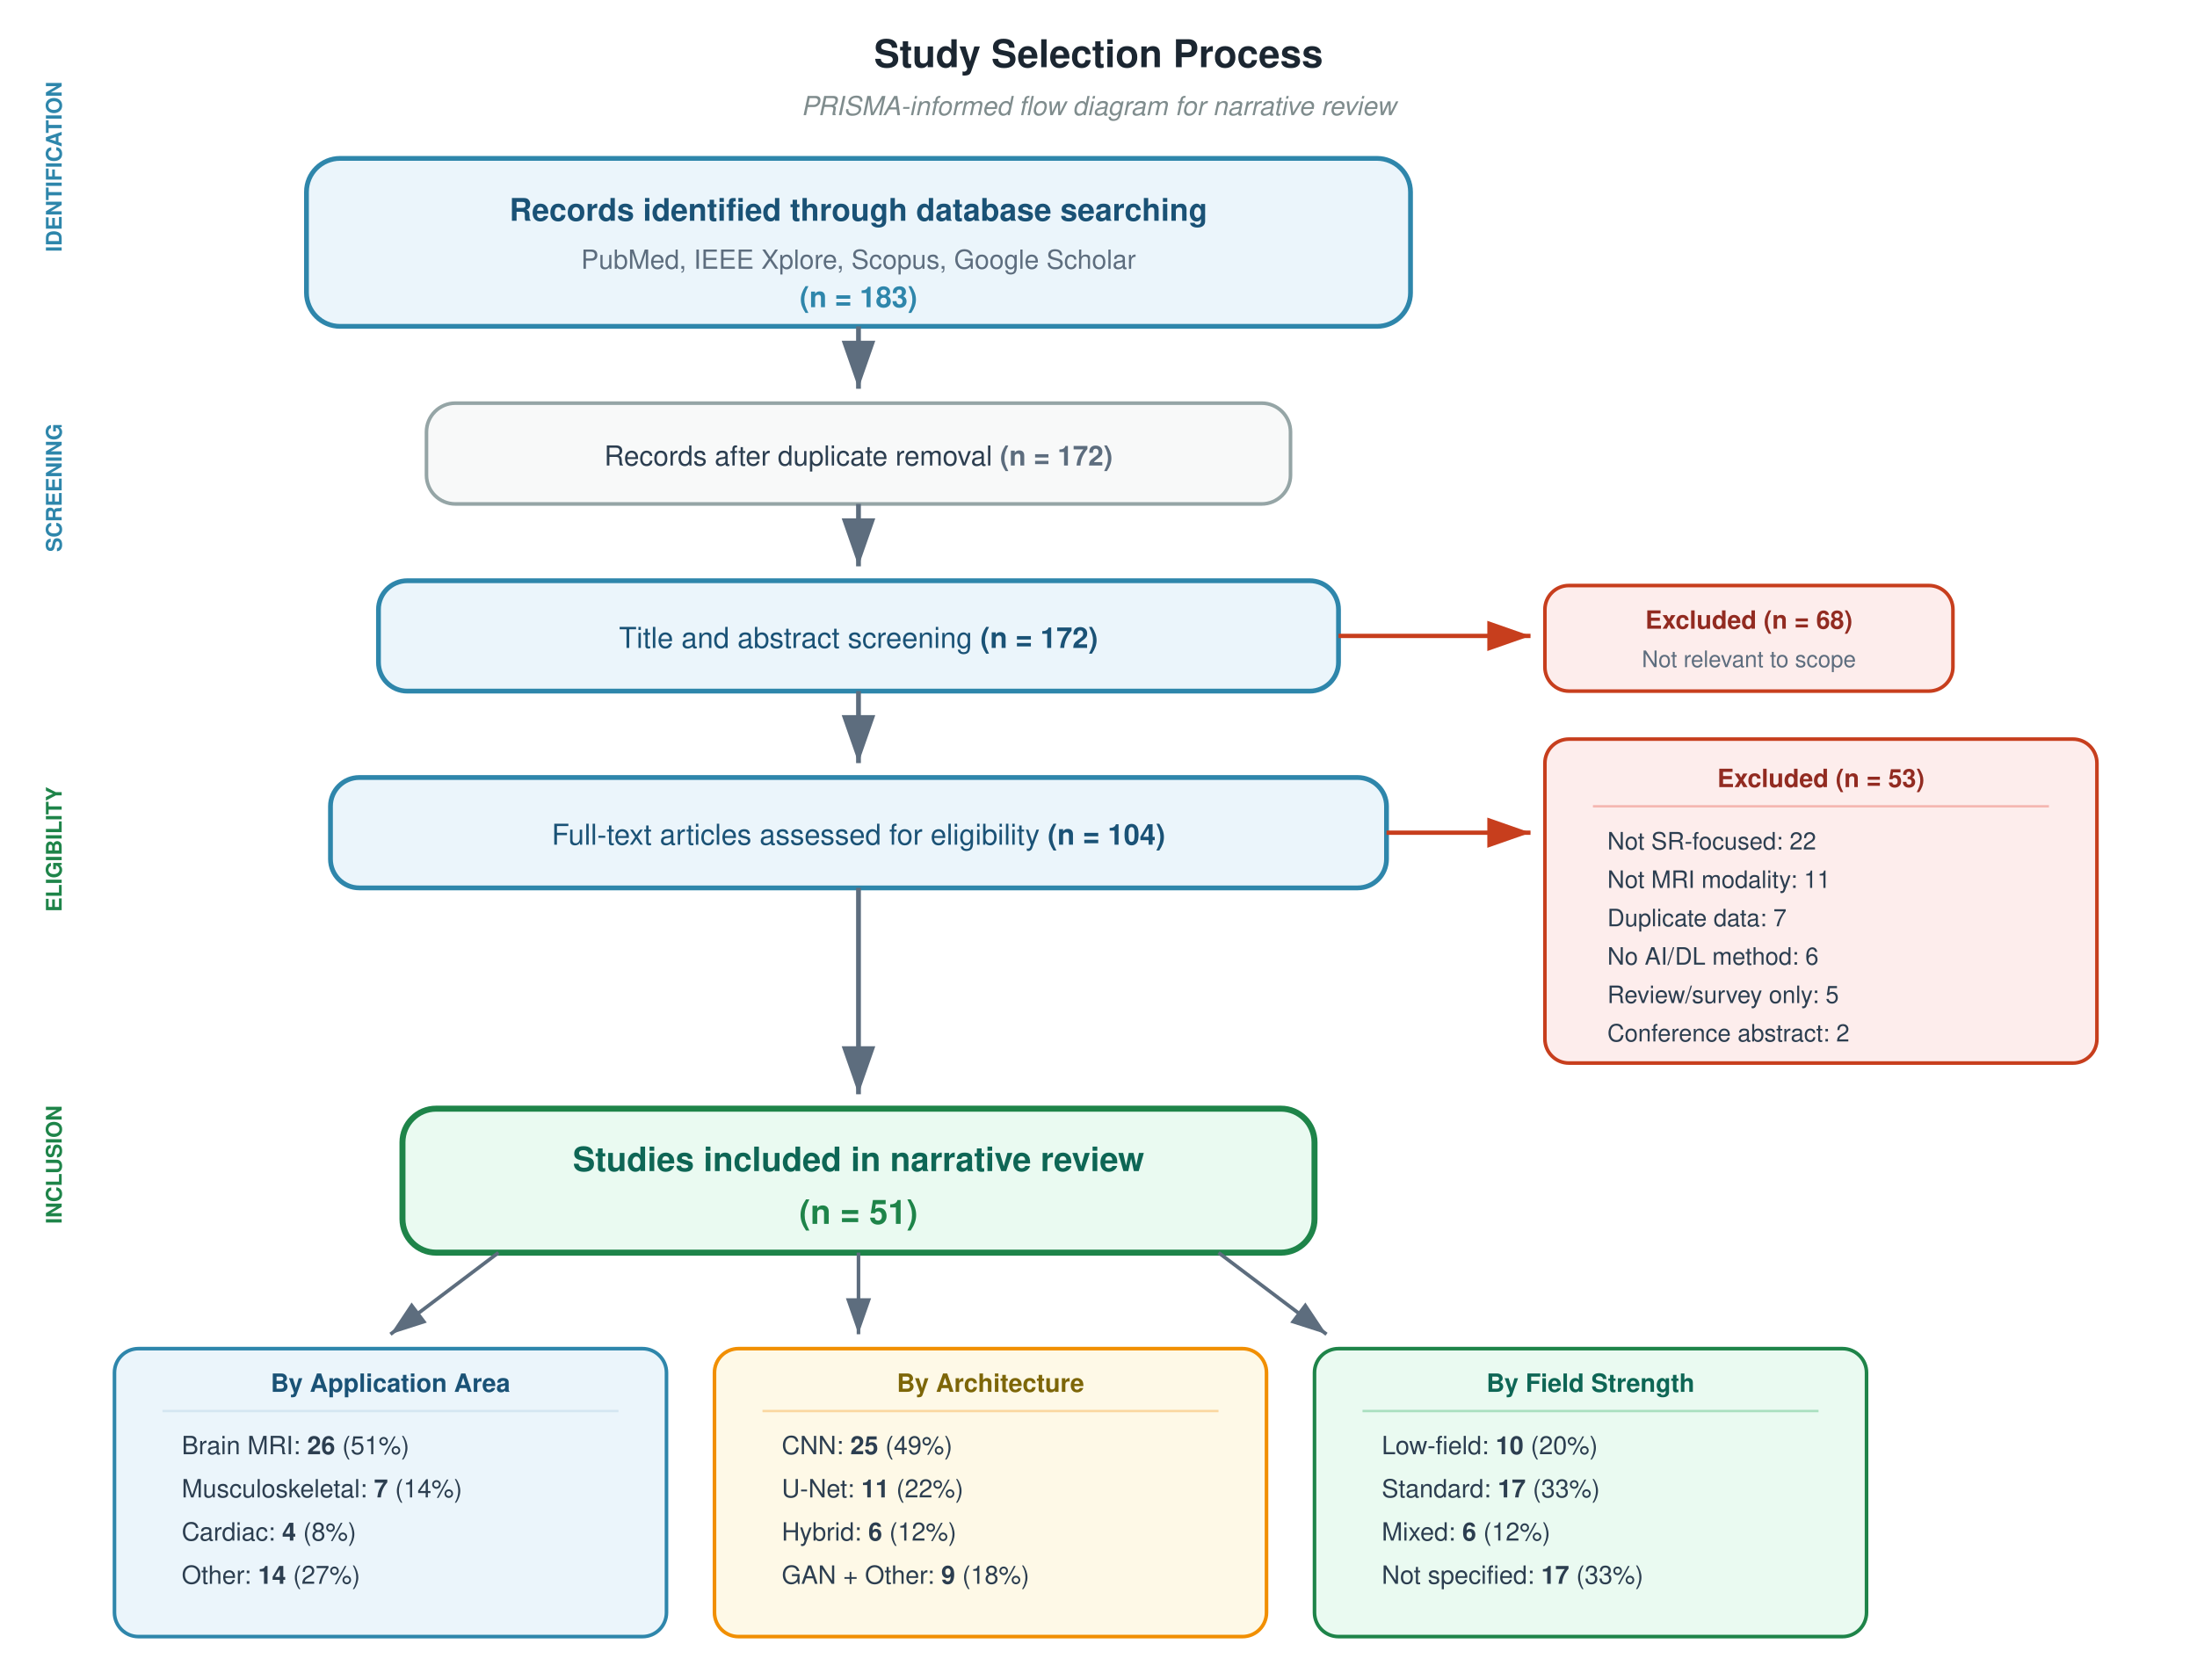
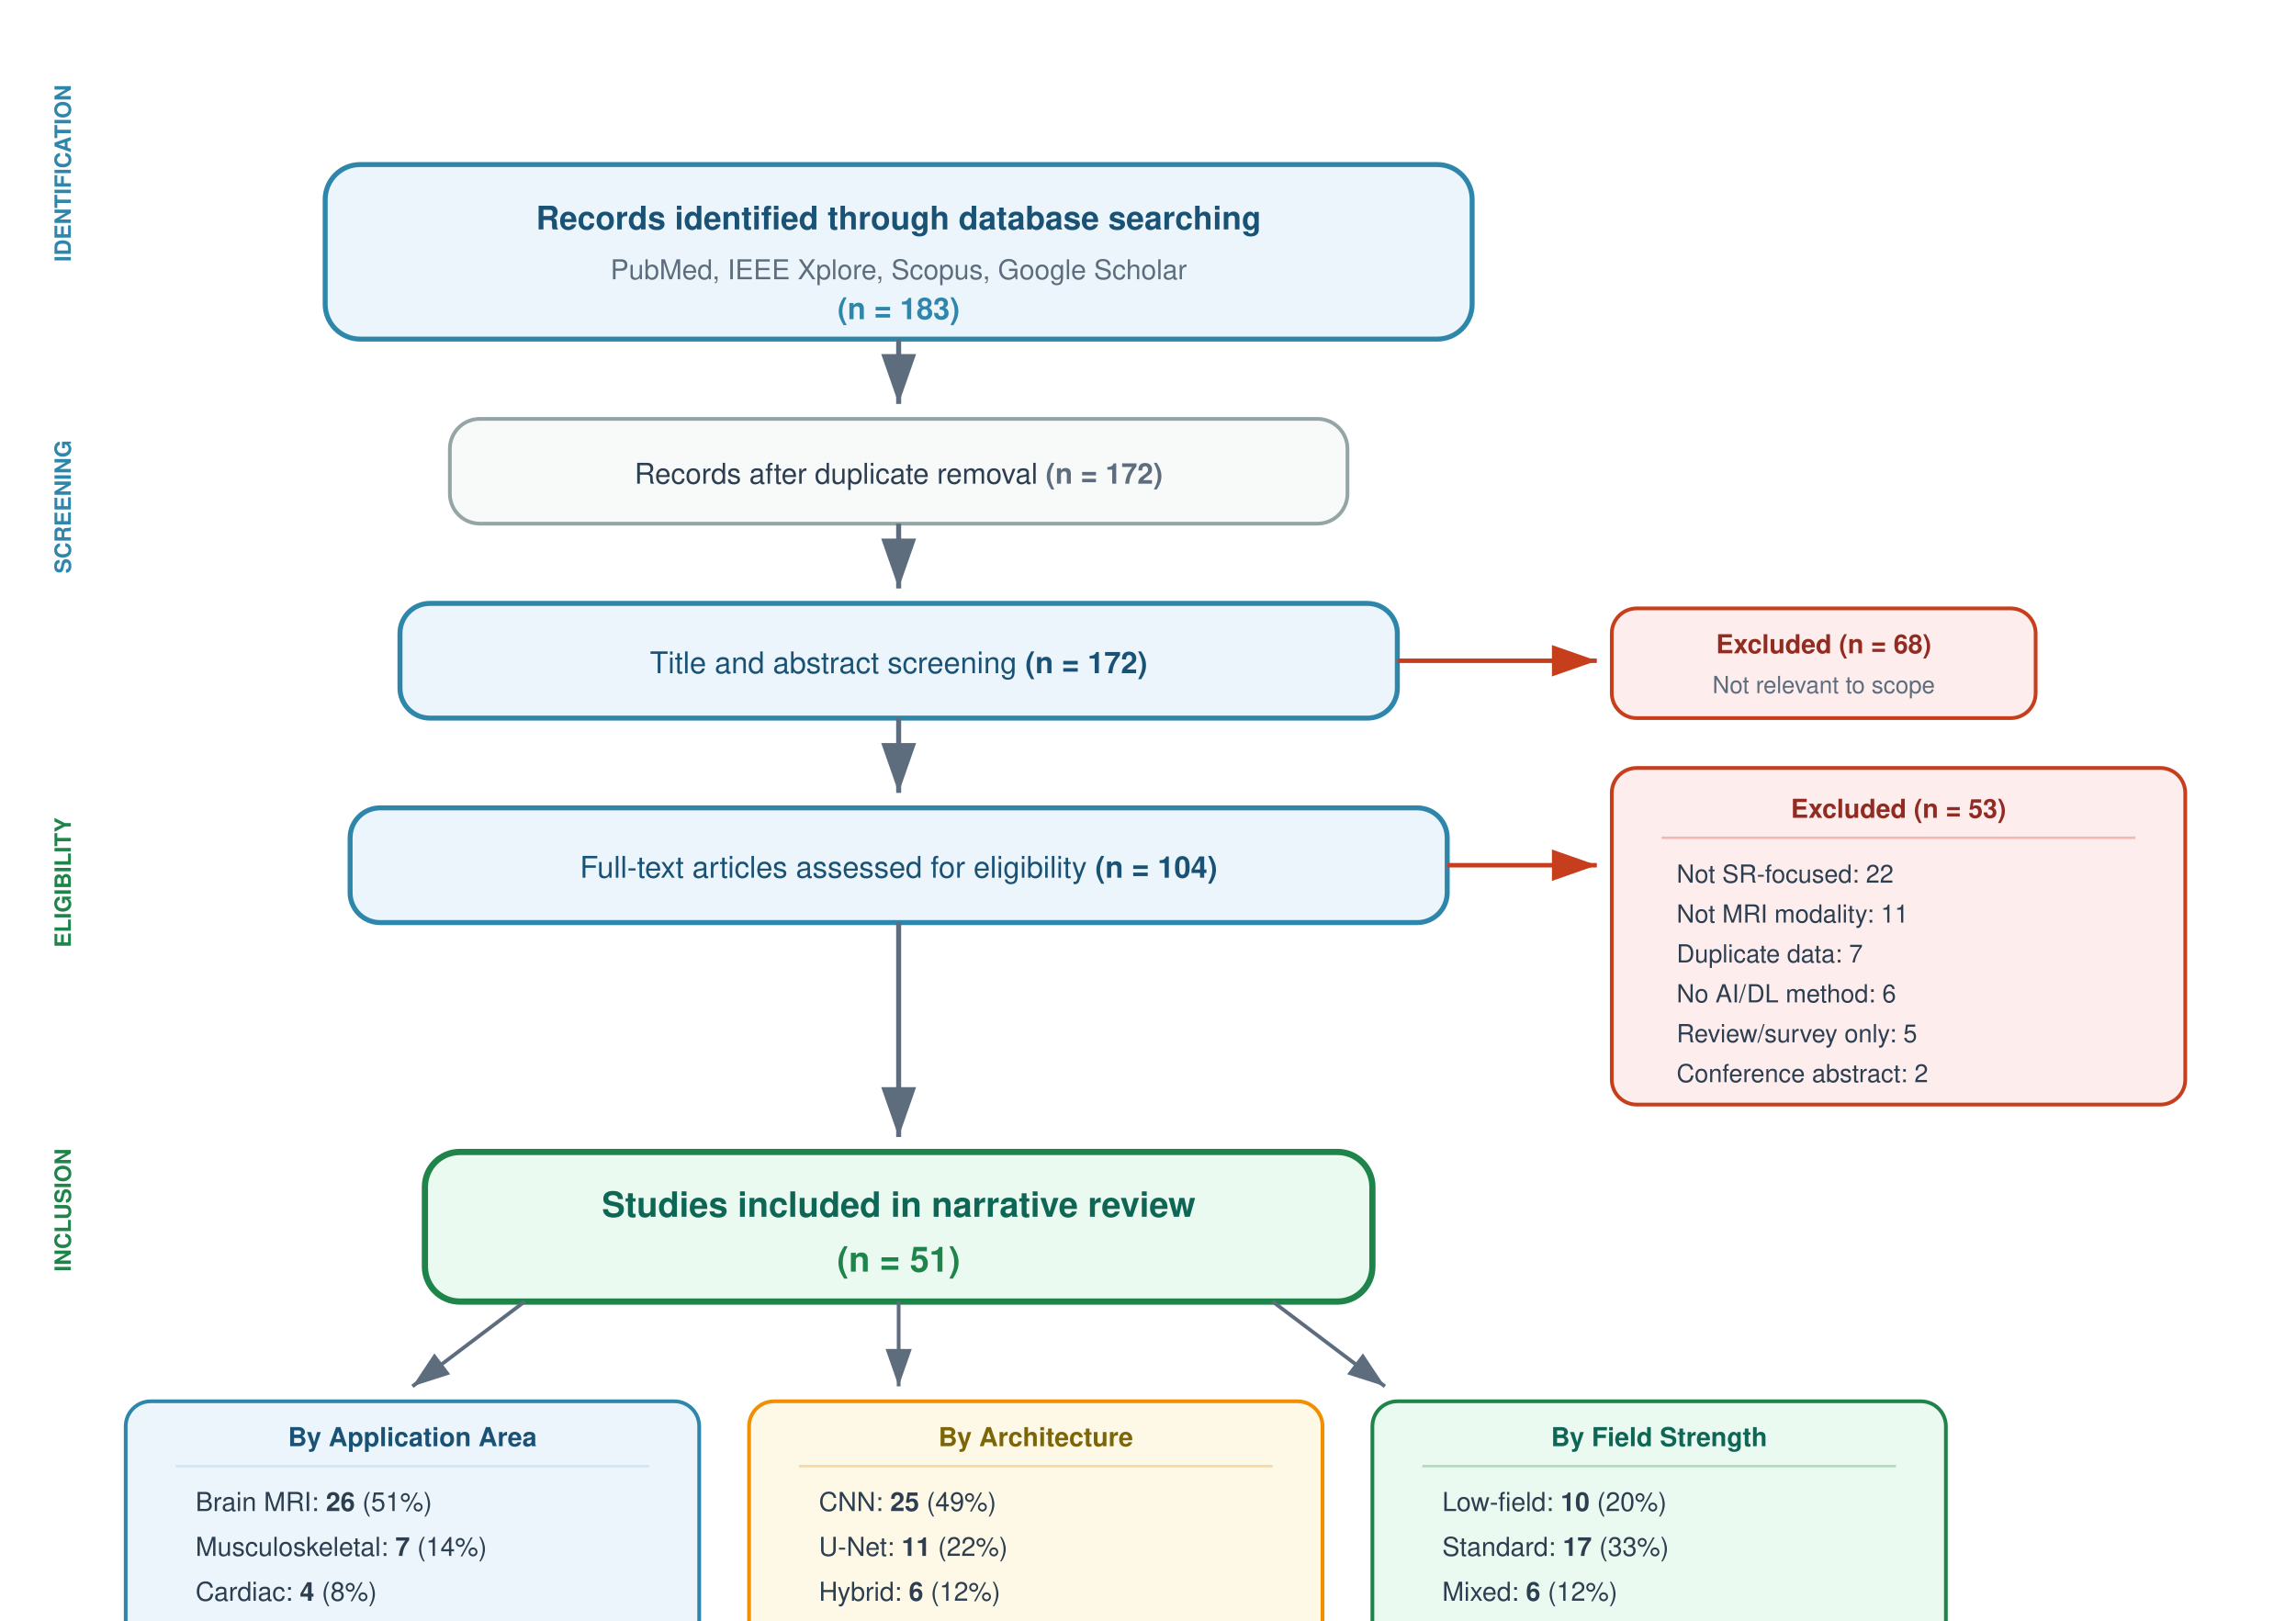
- <svg xmlns="http://www.w3.org/2000/svg" width="170mm" height="130mm" viewBox="0 0 900 700" font-family="Helvetica, Arial, sans-serif">
+ <svg xmlns="http://www.w3.org/2000/svg" width="170mm" height="120mm" viewBox="0 0 900 650" font-family="Helvetica, Arial, sans-serif">
  <defs>
    <marker id="arrow" markerWidth="10" markerHeight="7" refX="10" refY="3.5" orient="auto">
      <polygon points="0 0, 10 3.5, 0 7" fill="#5D6D7E" />
    </marker>
    <marker id="arrow-red" markerWidth="10" markerHeight="7" refX="10" refY="3.5" orient="auto">
      <polygon points="0 0, 10 3.5, 0 7" fill="#C73E1D" />
    </marker>
  </defs>
-   <text x="450" y="28" text-anchor="middle" font-size="16" font-weight="bold" fill="#1B2631">Study Selection Process</text>
-   <text x="450" y="48" text-anchor="middle" font-size="11" fill="#7f8c8d" font-style="italic">PRISMA-informed flow diagram for narrative review</text>
  <text x="18" y="105" font-size="9" font-weight="bold" fill="#2E86AB" transform="rotate(-90,18,105)">IDENTIFICATION</text>
  <text x="18" y="230" font-size="9" font-weight="bold" fill="#2E86AB" transform="rotate(-90,18,230)">SCREENING</text>
  <text x="18" y="380" font-size="9" font-weight="bold" fill="#1E8449" transform="rotate(-90,18,380)">ELIGIBILITY</text>
  <text x="18" y="510" font-size="9" font-weight="bold" fill="#1E8449" transform="rotate(-90,18,510)">INCLUSION</text>
  <rect x="120" y="66" width="460" height="70" rx="14" fill="#EBF5FB" stroke="#2E86AB" stroke-width="2" />
  <text x="350" y="92" text-anchor="middle" font-size="13" font-weight="bold" fill="#1A5276">Records identified through database searching</text>
  <text x="350" y="112" text-anchor="middle" font-size="11" fill="#5D6D7E">PubMed, IEEE Xplore, Scopus, Google Scholar</text>
  <text x="350" y="128" text-anchor="middle" font-size="12" font-weight="bold" fill="#2E86AB">(n = 183)</text>
  <line x1="350" y1="136" x2="350" y2="162" stroke="#5D6D7E" stroke-width="2" marker-end="url(#arrow)" />
  <rect x="170" y="168" width="360" height="42" rx="12" fill="#F8F9F9" stroke="#95A5A6" stroke-width="1.5" />
  <text x="350" y="194" text-anchor="middle" font-size="11.5" fill="#2C3E50">Records after duplicate removal <tspan font-weight="bold" fill="#5D6D7E">(n = 172)</tspan>
  </text>
  <line x1="350" y1="210" x2="350" y2="236" stroke="#5D6D7E" stroke-width="2" marker-end="url(#arrow)" />
  <rect x="150" y="242" width="400" height="46" rx="12" fill="#EBF5FB" stroke="#2E86AB" stroke-width="2" />
  <text x="350" y="270" text-anchor="middle" font-size="12" fill="#1A5276">Title and abstract screening <tspan font-weight="bold">(n = 172)</tspan>
  </text>
  <line x1="550" y1="265" x2="630" y2="265" stroke="#C73E1D" stroke-width="1.8" marker-end="url(#arrow-red)" />
  <rect x="636" y="244" width="170" height="44" rx="10" fill="#FDEDEC" stroke="#C73E1D" stroke-width="1.5" />
  <text x="721" y="262" text-anchor="middle" font-size="10.5" font-weight="bold" fill="#922B21">Excluded (n = 68)</text>
  <text x="721" y="278" text-anchor="middle" font-size="9.5" fill="#5D6D7E">Not relevant to scope</text>
  <line x1="350" y1="288" x2="350" y2="318" stroke="#5D6D7E" stroke-width="2" marker-end="url(#arrow)" />
  <rect x="130" y="324" width="440" height="46" rx="12" fill="#EBF5FB" stroke="#2E86AB" stroke-width="2" />
  <text x="350" y="352" text-anchor="middle" font-size="12" fill="#1A5276">Full-text articles assessed for eligibility <tspan font-weight="bold">(n = 104)</tspan>
  </text>
  <line x1="570" y1="347" x2="630" y2="347" stroke="#C73E1D" stroke-width="1.8" marker-end="url(#arrow-red)" />
  <rect x="636" y="308" width="230" height="135" rx="10" fill="#FDEDEC" stroke="#C73E1D" stroke-width="1.5" />
  <text x="751" y="328" text-anchor="middle" font-size="10.5" font-weight="bold" fill="#922B21">Excluded (n = 53)</text>
  <line x1="656" y1="336" x2="846" y2="336" stroke="#F5B7B1" stroke-width="1" />
  <text x="662" y="354" font-size="10" fill="#2C3E50">Not SR-focused: 22</text>
  <text x="662" y="370" font-size="10" fill="#2C3E50">Not MRI modality: 11</text>
  <text x="662" y="386" font-size="10" fill="#2C3E50">Duplicate data: 7</text>
  <text x="662" y="402" font-size="10" fill="#2C3E50">No AI/DL method: 6</text>
  <text x="662" y="418" font-size="10" fill="#2C3E50">Review/survey only: 5</text>
  <text x="662" y="434" font-size="10" fill="#2C3E50">Conference abstract: 2</text>
  <line x1="350" y1="370" x2="350" y2="456" stroke="#5D6D7E" stroke-width="2" marker-end="url(#arrow)" />
  <rect x="160" y="462" width="380" height="60" rx="14" fill="#EAFAF1" stroke="#1E8449" stroke-width="2.5" />
  <text x="350" y="488" text-anchor="middle" font-size="14" font-weight="bold" fill="#0E6655">Studies included in narrative review</text>
  <text x="350" y="510" text-anchor="middle" font-size="14" font-weight="bold" fill="#1E8449">(n = 51)</text>
  <line x1="200" y1="522" x2="155" y2="556" stroke="#5D6D7E" stroke-width="1.5" marker-end="url(#arrow)" />
  <line x1="350" y1="522" x2="350" y2="556" stroke="#5D6D7E" stroke-width="1.5" marker-end="url(#arrow)" />
  <line x1="500" y1="522" x2="545" y2="556" stroke="#5D6D7E" stroke-width="1.5" marker-end="url(#arrow)" />
  <rect x="40" y="562" width="230" height="120" rx="10" fill="#EBF5FB" stroke="#2E86AB" stroke-width="1.5" />
  <text x="155" y="580" text-anchor="middle" font-size="10.5" font-weight="bold" fill="#1A5276">By Application Area</text>
  <line x1="60" y1="588" x2="250" y2="588" stroke="#D4E6F1" stroke-width="1" />
  <text x="68" y="606" font-size="10.5" fill="#2C3E50">Brain MRI: <tspan font-weight="bold">26</tspan> (51%)</text>
  <text x="68" y="624" font-size="10.5" fill="#2C3E50">Musculoskeletal: <tspan font-weight="bold">7</tspan> (14%)</text>
  <text x="68" y="642" font-size="10.5" fill="#2C3E50">Cardiac: <tspan font-weight="bold">4</tspan> (8%)</text>
  <text x="68" y="660" font-size="10.5" fill="#2C3E50">Other: <tspan font-weight="bold">14</tspan> (27%)</text>
  <rect x="290" y="562" width="230" height="120" rx="10" fill="#FEF9E7" stroke="#F18F01" stroke-width="1.5" />
  <text x="405" y="580" text-anchor="middle" font-size="10.5" font-weight="bold" fill="#7D6608">By Architecture</text>
  <line x1="310" y1="588" x2="500" y2="588" stroke="#FAD7A0" stroke-width="1" />
  <text x="318" y="606" font-size="10.5" fill="#2C3E50">CNN: <tspan font-weight="bold">25</tspan> (49%)</text>
  <text x="318" y="624" font-size="10.5" fill="#2C3E50">U-Net: <tspan font-weight="bold">11</tspan> (22%)</text>
  <text x="318" y="642" font-size="10.5" fill="#2C3E50">Hybrid: <tspan font-weight="bold">6</tspan> (12%)</text>
  <text x="318" y="660" font-size="10.5" fill="#2C3E50">GAN + Other: <tspan font-weight="bold">9</tspan> (18%)</text>
  <rect x="540" y="562" width="230" height="120" rx="10" fill="#EAFAF1" stroke="#1E8449" stroke-width="1.5" />
  <text x="655" y="580" text-anchor="middle" font-size="10.5" font-weight="bold" fill="#0E6655">By Field Strength</text>
  <line x1="560" y1="588" x2="750" y2="588" stroke="#A9DFBF" stroke-width="1" />
  <text x="568" y="606" font-size="10.5" fill="#2C3E50">Low-field: <tspan font-weight="bold">10</tspan> (20%)</text>
  <text x="568" y="624" font-size="10.5" fill="#2C3E50">Standard: <tspan font-weight="bold">17</tspan> (33%)</text>
  <text x="568" y="642" font-size="10.5" fill="#2C3E50">Mixed: <tspan font-weight="bold">6</tspan> (12%)</text>
  <text x="568" y="660" font-size="10.5" fill="#2C3E50">Not specified: <tspan font-weight="bold">17</tspan> (33%)</text>
</svg>
